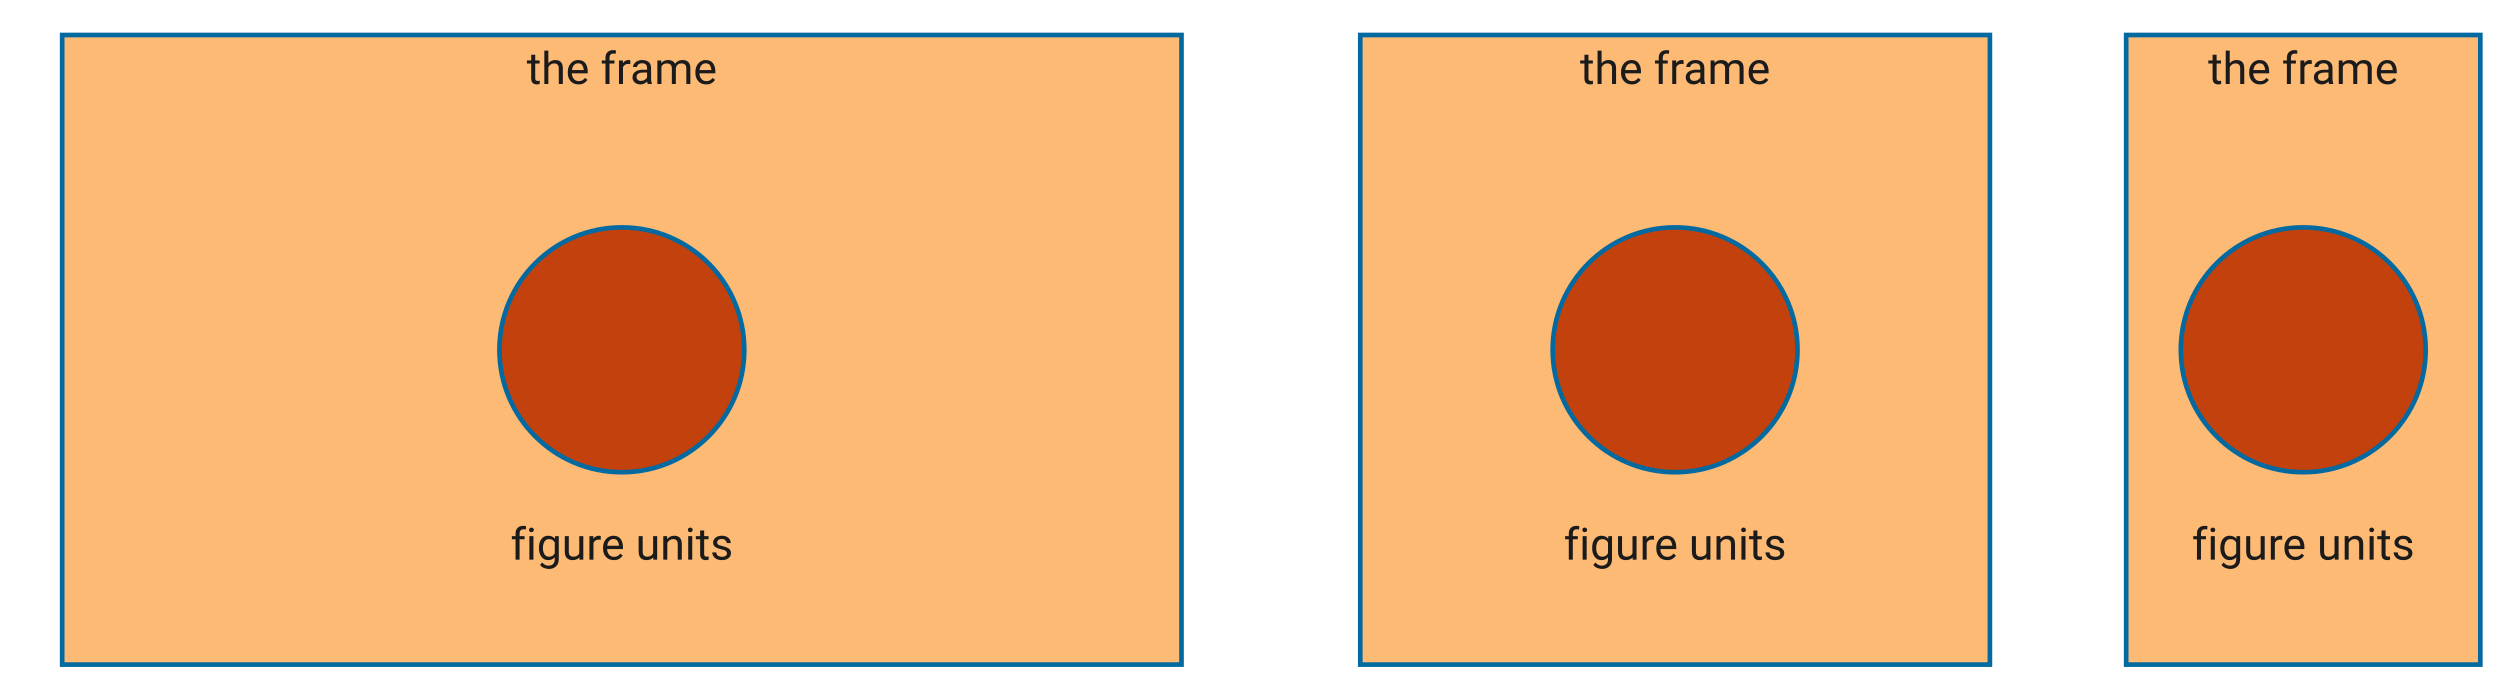
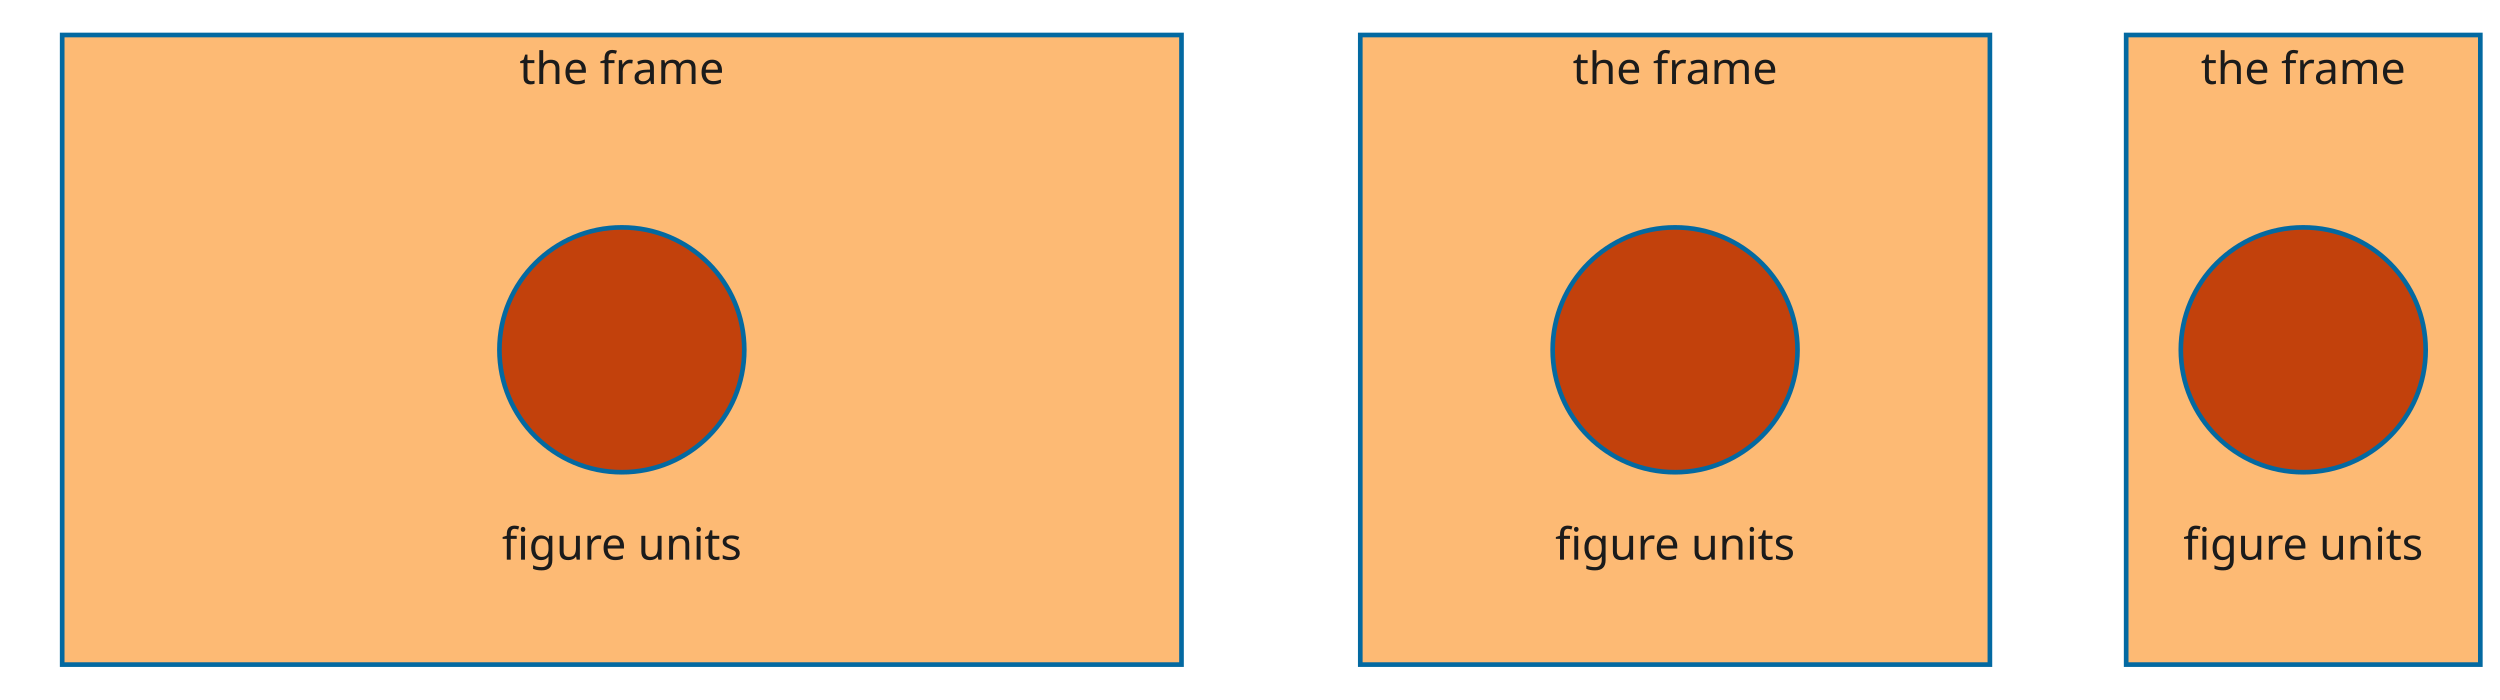
<svg xmlns="http://www.w3.org/2000/svg" viewBox="0 0 2144 600">
  <style>:root{--ink:#1b1b1b;--mist:#b4b9c0;--slate:#6b7280;--ember:#c2410c;--amber:#b45309;--peach:#fdba74;--cream:#fcdfc5;--deep:#0369a1;--sky:#38bdf8;--haze:#7ea8c4;--steel:#5a8fb3;--frost:#e0f2fe;--glaze:#a3d4f5;--moss:#15803d;--ground:#ffffff;--shade0:#857763;--shade1:#8f816d;--shade2:#9a8c78;--shade3:#a49682;--shade4:#aea08c;--shade5:#b8aa96;--shade6:#c3b5a1;--shade7:#cdbfab;--shade8:#d7c9b5;--shade9:#e1d3bf;--shade10:#ecdeca;--shade11:#f6e8d4;background:#ffffff}@media(prefers-color-scheme:dark){:root{--ink:#ebebeb;--mist:#3a414c;--slate:#9aa3ae;--ember:#f97316;--amber:#eba043;--peach:#7a4a1c;--cream:#3e250e;--deep:#4cb8ea;--sky:#1f6f96;--haze:#3d5f76;--steel:#4a6f88;--frost:#17293b;--glaze:#23455c;--moss:#3ec46d;--ground:#0d1117;--shade0:#182434;--shade1:#202c3c;--shade2:#283444;--shade3:#303c4c;--shade4:#384454;--shade5:#404c5c;--shade6:#475363;--shade7:#4f5b6b;--shade8:#576373;--shade9:#5f6b7b;--shade10:#677383;--shade11:#6f7b8b;background:#0d1117}}</style>
  <path data-mark="at0/frame/plate" d="M53.329 569.979C373.304 569.979 693.279 569.979 1013.255 569.979C1013.255 389.993 1013.255 210.007 1013.255 30.021C693.279 30.021 373.304 30.021 53.329 30.021C53.329 210.007 53.329 389.993 53.329 569.979Z" fill="var(--peach, #fdba74)" stroke="var(--deep, #0369a1)" stroke-width="4" />
  <path data-mark="at0/frame/disc" d="M638.284 300C638.284 242.015 591.277 195.008 533.292 195.008C475.306 195.008 428.3 242.015 428.3 300C428.3 357.985 475.306 404.992 533.292 404.992C591.277 404.992 638.284 357.985 638.284 300Z" fill="var(--ember, #c2410c)" stroke="var(--deep, #0369a1)" stroke-width="4" />
-   <text data-mark="at0/frame/discWord" x="533.292" y="479.986" font-family="system-ui, 'Segoe UI', Roboto, Helvetica, Arial, sans-serif" font-size="38.181" fill="var(--ink, #1b1b1b)" font-weight="400" text-anchor="middle">figure units</text>
-   <text data-mark="at0/frame/plateWord" x="533.292" y="72.018" font-family="system-ui, 'Segoe UI', Roboto, Helvetica, Arial, sans-serif" font-size="38.181" fill="var(--ink, #1b1b1b)" font-weight="400" text-anchor="middle">the frame</text>
+   <text data-mark="at0/frame/discWord" x="533.292" y="479.986" font-family="'Noto Sans', system-ui, 'Segoe UI', Roboto, Helvetica, Arial, sans-serif" font-size="38.181" fill="var(--ink, #1b1b1b)" font-weight="400" text-anchor="middle">figure units</text>
+   <text data-mark="at0/frame/plateWord" x="533.292" y="72.018" font-family="'Noto Sans', system-ui, 'Segoe UI', Roboto, Helvetica, Arial, sans-serif" font-size="38.181" fill="var(--ink, #1b1b1b)" font-weight="400" text-anchor="middle">the frame</text>
  <path data-mark="at1/frame/plate" d="M1166.576 569.979C1346.562 569.979 1526.548 569.979 1706.534 569.979C1706.534 389.993 1706.534 210.007 1706.534 30.021C1526.548 30.021 1346.562 30.021 1166.576 30.021C1166.576 210.007 1166.576 389.993 1166.576 569.979Z" fill="var(--peach, #fdba74)" stroke="var(--deep, #0369a1)" stroke-width="4" />
  <path data-mark="at1/frame/disc" d="M1541.547 300C1541.547 242.015 1494.54 195.008 1436.555 195.008C1378.57 195.008 1331.563 242.015 1331.563 300C1331.563 357.985 1378.57 404.992 1436.555 404.992C1494.54 404.992 1541.547 357.985 1541.547 300Z" fill="var(--ember, #c2410c)" stroke="var(--deep, #0369a1)" stroke-width="4" />
-   <text data-mark="at1/frame/discWord" x="1436.555" y="479.986" font-family="system-ui, 'Segoe UI', Roboto, Helvetica, Arial, sans-serif" font-size="38.181" fill="var(--ink, #1b1b1b)" font-weight="400" text-anchor="middle">figure units</text>
-   <text data-mark="at1/frame/plateWord" x="1436.555" y="72.018" font-family="system-ui, 'Segoe UI', Roboto, Helvetica, Arial, sans-serif" font-size="38.181" fill="var(--ink, #1b1b1b)" font-weight="400" text-anchor="middle">the frame</text>
+   <text data-mark="at1/frame/discWord" x="1436.555" y="479.986" font-family="'Noto Sans', system-ui, 'Segoe UI', Roboto, Helvetica, Arial, sans-serif" font-size="38.181" fill="var(--ink, #1b1b1b)" font-weight="400" text-anchor="middle">figure units</text>
+   <text data-mark="at1/frame/plateWord" x="1436.555" y="72.018" font-family="'Noto Sans', system-ui, 'Segoe UI', Roboto, Helvetica, Arial, sans-serif" font-size="38.181" fill="var(--ink, #1b1b1b)" font-weight="400" text-anchor="middle">the frame</text>
  <path data-mark="at2/frame/plate" d="M1823.4 569.979C1924.642 569.979 2025.884 569.979 2127.126 569.979C2127.126 389.993 2127.126 210.007 2127.126 30.021C2025.884 30.021 1924.642 30.021 1823.4 30.021C1823.4 210.007 1823.4 389.993 1823.4 569.979Z" fill="var(--peach, #fdba74)" stroke="var(--deep, #0369a1)" stroke-width="4" />
  <path data-mark="at2/frame/disc" d="M2080.255 300C2080.255 242.015 2033.249 195.008 1975.263 195.008C1917.278 195.008 1870.271 242.015 1870.271 300C1870.271 357.985 1917.278 404.992 1975.263 404.992C2033.249 404.992 2080.255 357.985 2080.255 300Z" fill="var(--ember, #c2410c)" stroke="var(--deep, #0369a1)" stroke-width="4" />
-   <text data-mark="at2/frame/discWord" x="1975.263" y="479.986" font-family="system-ui, 'Segoe UI', Roboto, Helvetica, Arial, sans-serif" font-size="38.181" fill="var(--ink, #1b1b1b)" font-weight="400" text-anchor="middle">figure units</text>
-   <text data-mark="at2/frame/plateWord" x="1975.263" y="72.018" font-family="system-ui, 'Segoe UI', Roboto, Helvetica, Arial, sans-serif" font-size="38.181" fill="var(--ink, #1b1b1b)" font-weight="400" text-anchor="middle">the frame</text>
+   <text data-mark="at2/frame/discWord" x="1975.263" y="479.986" font-family="'Noto Sans', system-ui, 'Segoe UI', Roboto, Helvetica, Arial, sans-serif" font-size="38.181" fill="var(--ink, #1b1b1b)" font-weight="400" text-anchor="middle">figure units</text>
+   <text data-mark="at2/frame/plateWord" x="1975.263" y="72.018" font-family="'Noto Sans', system-ui, 'Segoe UI', Roboto, Helvetica, Arial, sans-serif" font-size="38.181" fill="var(--ink, #1b1b1b)" font-weight="400" text-anchor="middle">the frame</text>
</svg>
